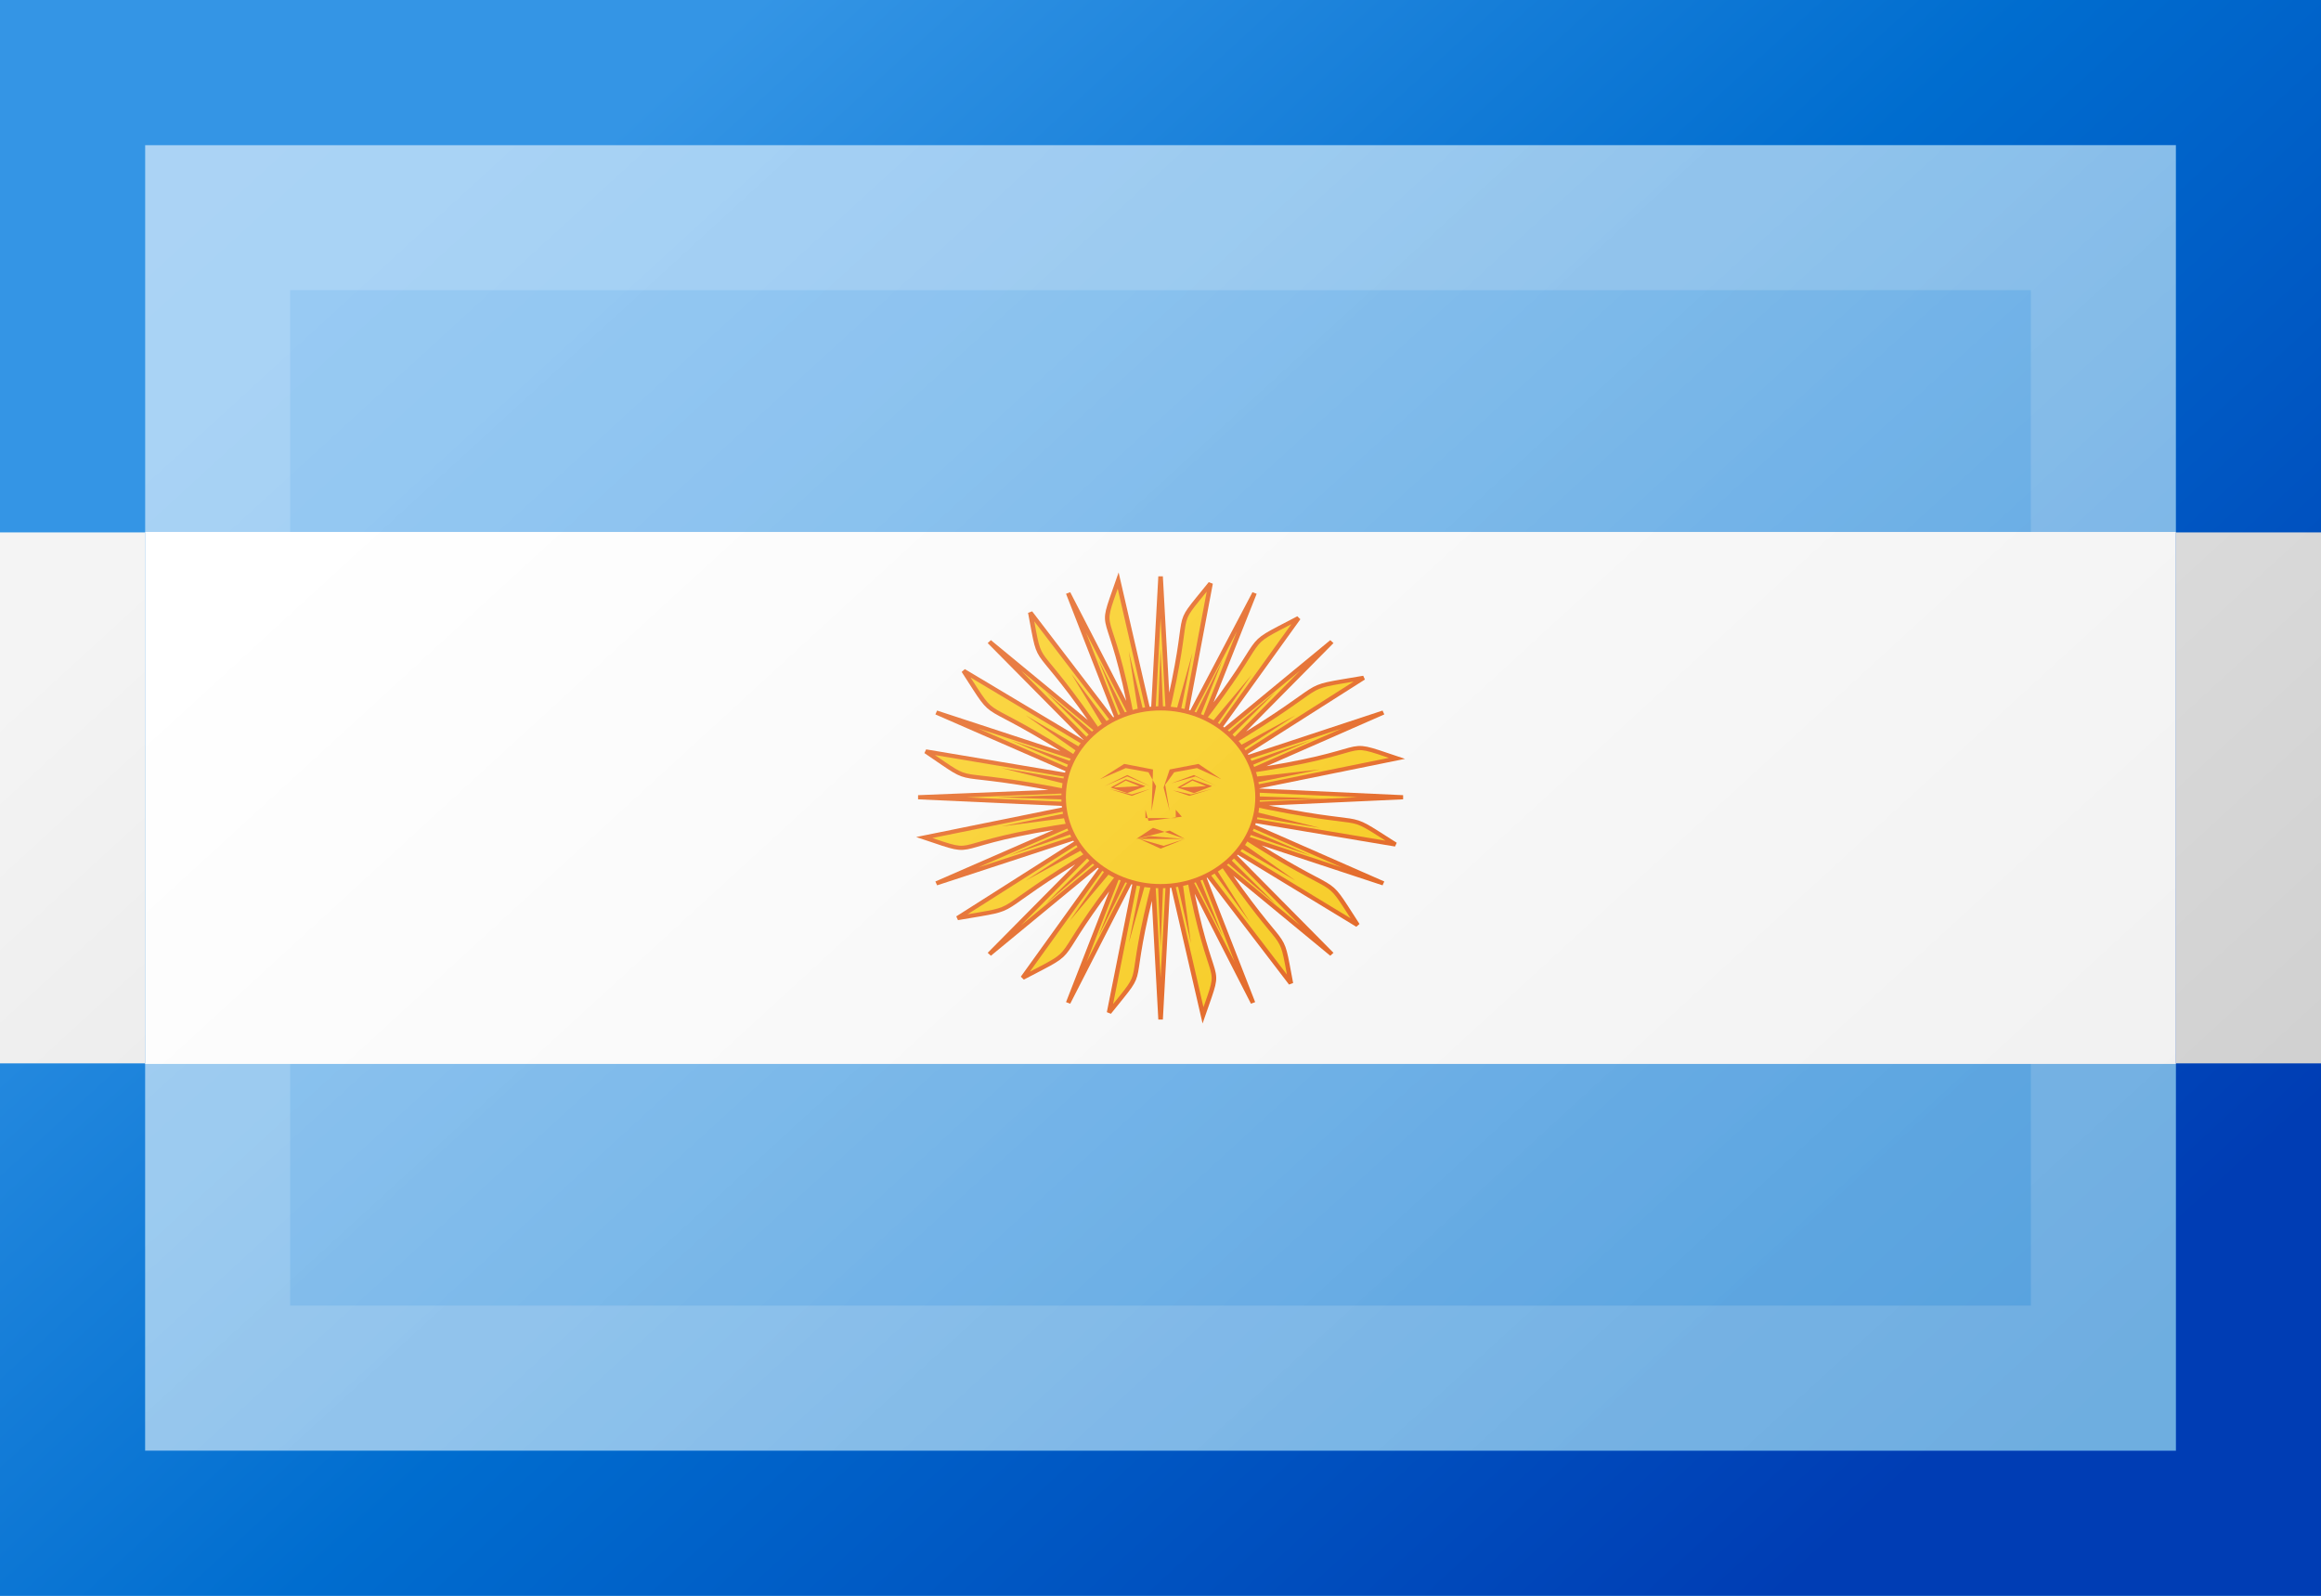
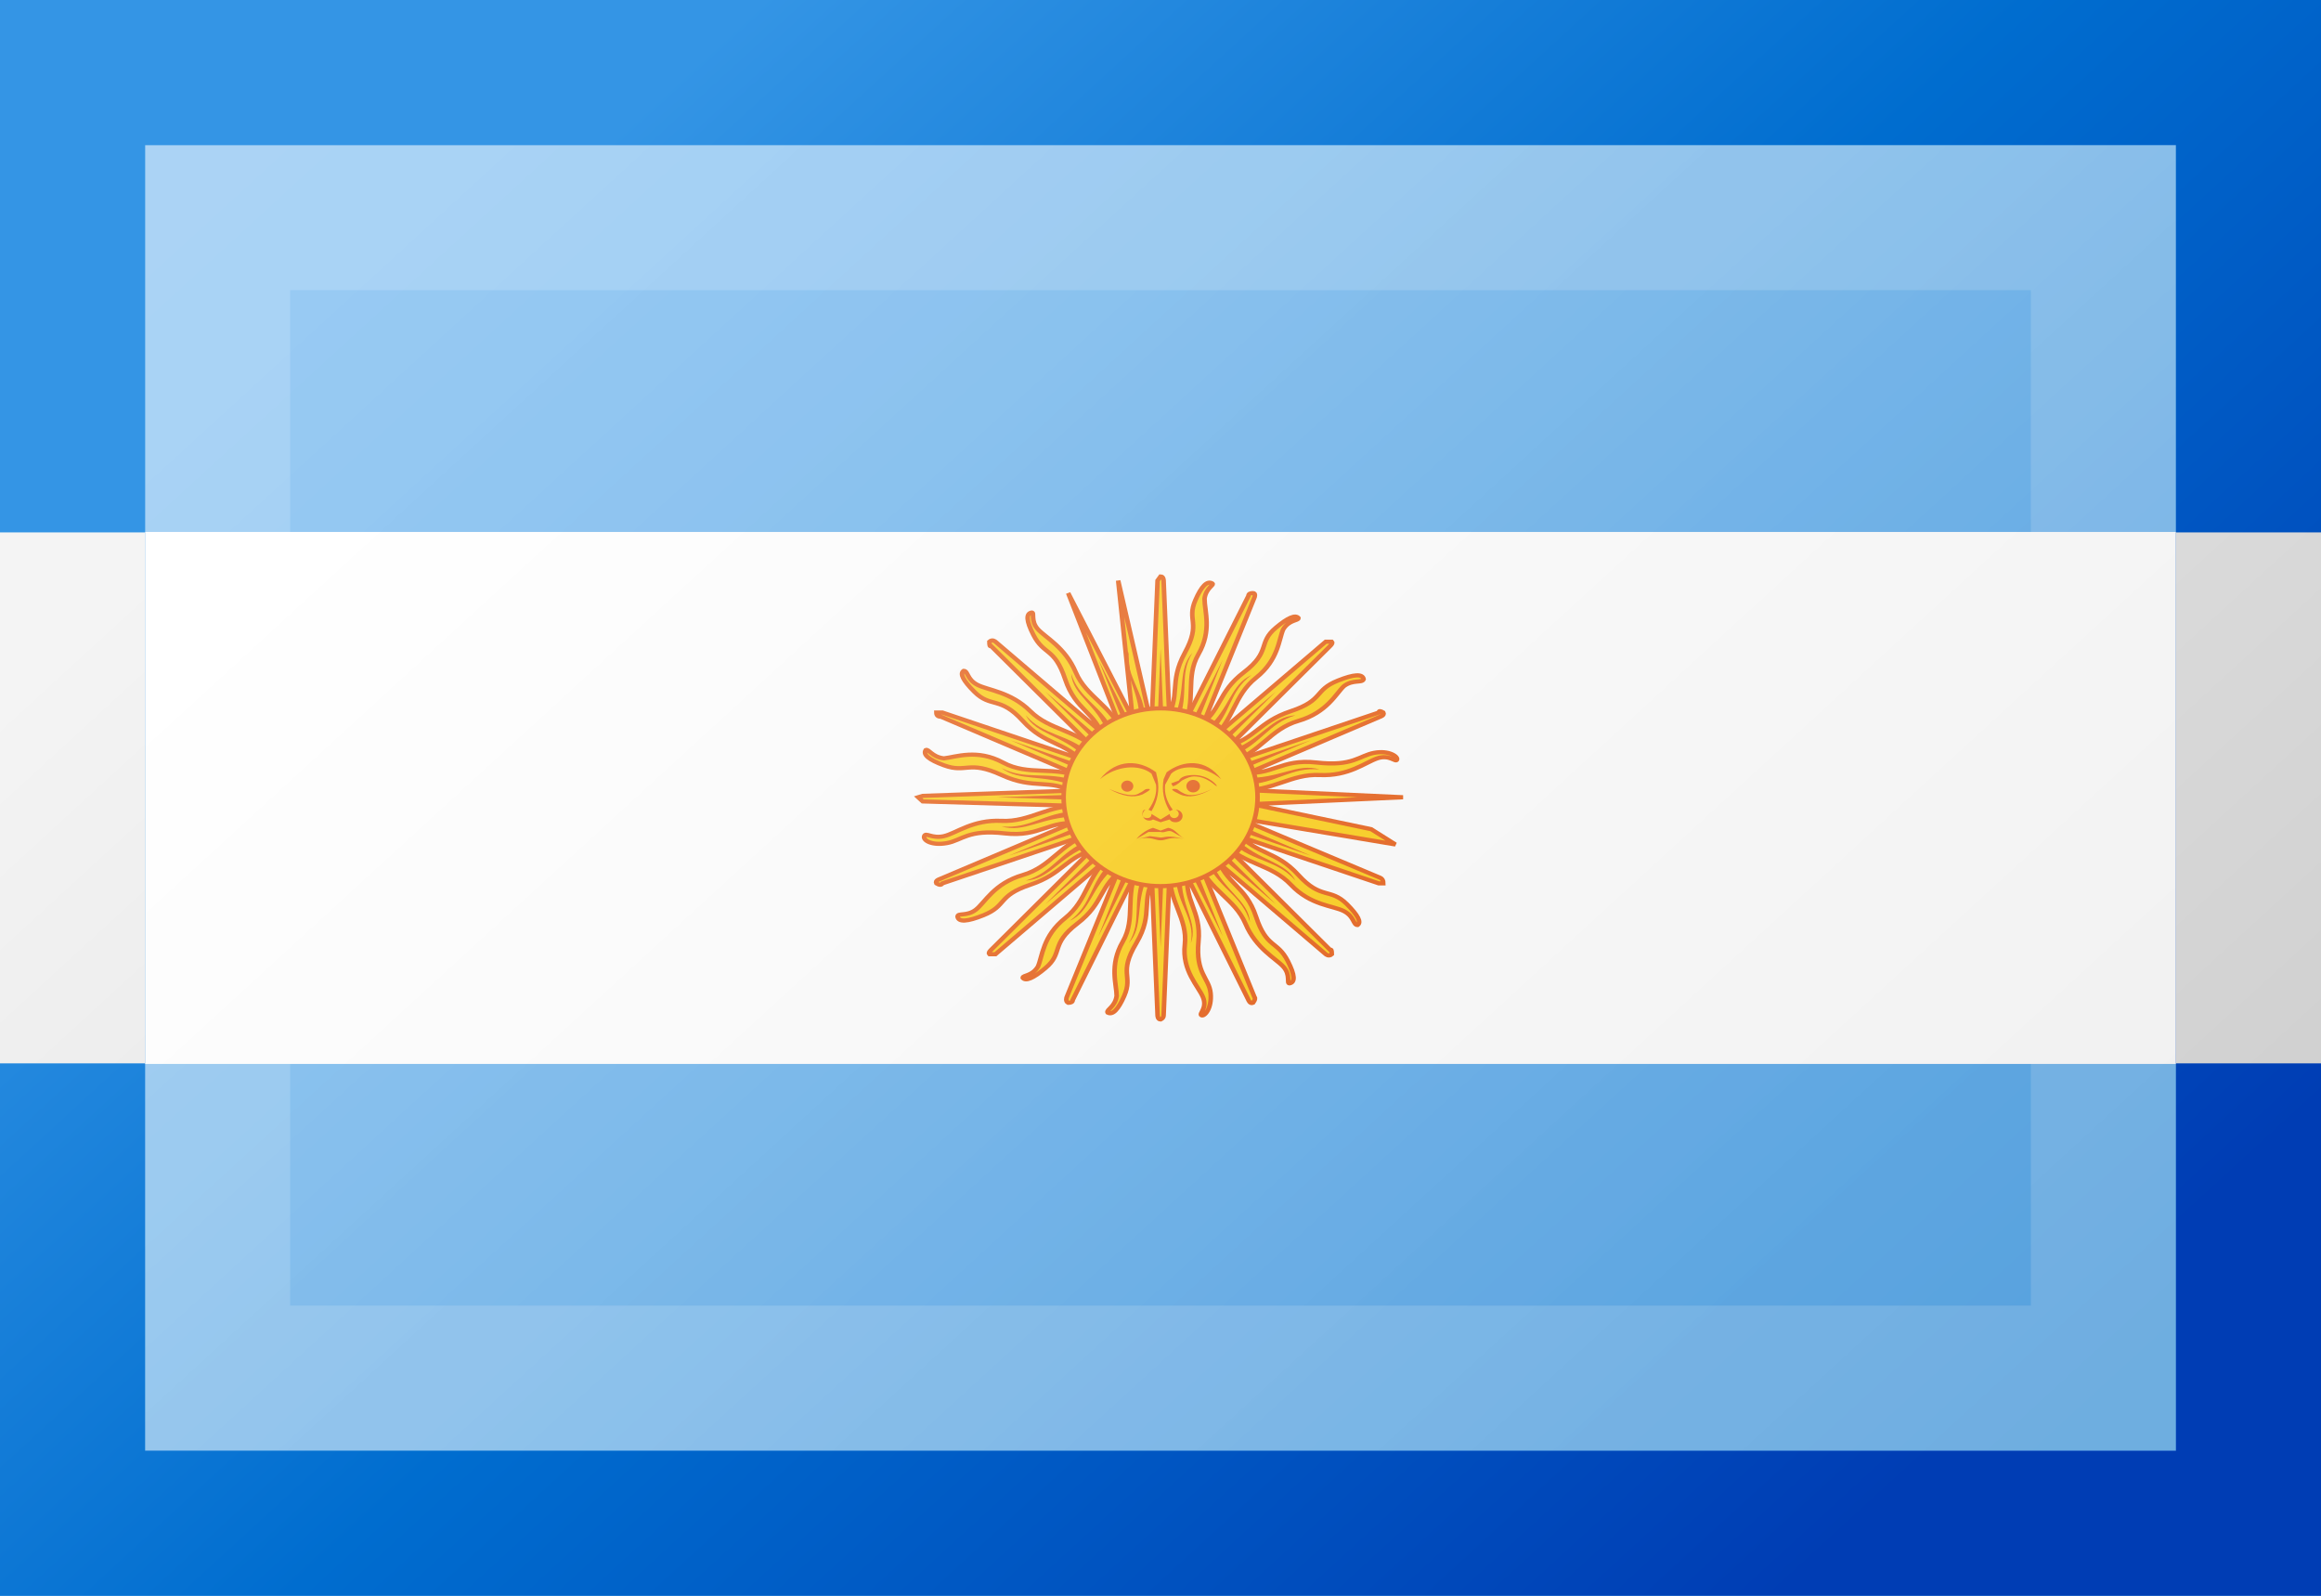
<svg xmlns="http://www.w3.org/2000/svg" xmlns:xlink="http://www.w3.org/1999/xlink" width="16" height="11" viewBox="0 0 16 11">
  <defs>
    <linearGradient id="far-gloss" gradientUnits="userSpaceOnUse" x1="1.352" y1="1.476" x2="11.384" y2="12.430">
      <stop offset="0.000" stop-color="#fff" stop-opacity="0.400" />
      <stop offset="0.308" stop-color="#fff" stop-opacity="0.314" />
      <stop offset="0.856" stop-color="#fff" stop-opacity="0.061" />
      <stop offset="1.000" stop-color="#fff" stop-opacity="0.021" />
    </linearGradient>
    <linearGradient id="far-shade" gradientUnits="userSpaceOnUse" x1="2.739" y1="2.991" x2="11.482" y2="12.537">
      <stop offset="0.000" stop-color="#000" stop-opacity="0.000" />
      <stop offset="1.000" stop-color="#000" stop-opacity="0.060" />
    </linearGradient>
    <linearGradient id="far-edge" x1="2.39" x2="11.08" y1="2.61" y2="12.09" gradientUnits="userSpaceOnUse">
      <stop offset="0" stop-color="#3495e5" />
      <stop offset=".46" stop-color="#006dcf" />
      <stop offset="1" stop-color="#003db4" />
    </linearGradient>
    <linearGradient id="far-edge1" x1="2.39" x2="11.08" y1="2.61" y2="12.09" gradientUnits="userSpaceOnUse">
      <stop offset="0" stop-color="#f4f4f4" />
      <stop offset=".46" stop-color="#e4e4e4" />
      <stop offset="1" stop-color="#d0d0d0" />
    </linearGradient>
    <clipPath id="far-clip">
      <rect width="16" height="11" />
    </clipPath>
  </defs>
  <g clip-path="url(#far-clip)">
    <g id="far-art">
      <g transform="scale(1.04447 0.95743)">
        <path fill="#58a9eb" d="M0 0h15.32v11.49H0z" />
        <path fill="#fff" d="M0 3.83h15.32v3.83H0z" />
        <g id="far-ar-c">
-           <path id="far-ar-a" fill="#fc0" stroke="#e75202" stroke-width=".03" d="M7.59 5.77L8.27 7.22L7.73 5.71M7.72 6.27L7.94 7.31C8.08 6.87 8 7.21 7.84 6.27" />
-           <path fill="#fc0" stroke="#e75202" stroke-width=".03" d="M7.58 5.74L7.66 7.34L7.74 5.74M7.51 6.25L7.32 7.29C7.6 6.91 7.41 7.21 7.63 6.3" />
-           <path fill="#fc0" stroke="#e75202" stroke-width=".03" d="M7.59 5.71L7.05 7.22L7.73 5.77M7.33 6.16L6.75 7.04C7.17 6.8 6.89 6.99 7.42 6.25" />
-           <path fill="#fc0" stroke="#e75202" stroke-width=".03" d="M7.6 5.69L6.53 6.87L7.72 5.8M7.2 6L6.32 6.61C6.8 6.52 6.47 6.61 7.24 6.11" />
-           <path id="far-ar-b" fill="#e75202" d="M7.76 6.31L7.86 6.79L7.8 6.31M7.62 5.76L8.07 6.74L7.7 5.73" />
-           <path fill="#e75202" d="M7.54 6.3L7.45 6.79L7.57 6.32M7.62 5.75L7.66 6.82L7.7 5.75" />
-           <path fill="#e75202" d="M7.33 6.21L7.06 6.63L7.36 6.24M7.62 5.73L7.25 6.74L7.7 5.76" />
-           <path fill="#e75202" d="M7.18 6.05L6.77 6.34L7.19 6.09M7.63 5.72L6.9 6.51L7.69 5.77" />
+           <path id="far-ar-a" fill="#fc0" stroke="#e75202" stroke-width=".03" d="m7.59 5.77.65 1.43s.01.03.03.02q.02-.03.01-.04l-.55-1.47m-.01.56c-.01.22.12.34.1.53s.09.3.12.38-.03.12-.01.13.07-.05.06-.16-.1-.14-.08-.37-.1-.29-.07-.51" />
+           <path fill="#fc0" stroke="#e75202" stroke-width=".03" d="m7.58 5.74.06 1.57s0 .03.02.03q.02-.01.02-.03l.06-1.57m-.23.51c-.09.2-.01.36-.1.53s-.04.31-.04.39c-.01.08-.07.1-.06.12q.05.03.11-.12c.06-.15-.04-.16.08-.38s.02-.31.13-.49" />
+           <path fill="#fc0" stroke="#e75202" stroke-width=".03" d="m7.59 5.71-.55 1.47s-.01.03.01.04q.03 0 .03-.02l.65-1.43m-.4.39c-.16.15-.15.32-.3.45s-.15.28-.18.35c-.04.07-.1.06-.1.08q.03.04.15-.07c.12-.11.03-.17.21-.32s.14-.27.31-.4" />
+           <path fill="#fc0" stroke="#e75202" stroke-width=".03" d="M7.6 5.69 6.54 6.84s-.02.02-.01.03h.04L7.72 5.8M7.2 6c-.2.07-.26.24-.45.3s-.25.2-.31.25-.12.02-.12.05q.01.06.17-.01c.16-.07.09-.14.31-.22s.23-.2.44-.26" />
+           <path id="far-ar-b" fill="#e75202" d="M7.76 6.31c.01.21.13.3.1.48.05-.15-.07-.27-.06-.48m-.18-.55.45.98-.37-1.01" />
+           <path fill="#e75202" d="M7.54 6.3c-.07.2 0 .33-.09.49.1-.12.04-.27.12-.47m.05-.57.04 1.07.04-1.07" />
+           <path fill="#e75202" d="M7.33 6.21c-.14.15-.12.3-.27.42.14-.07.14-.24.3-.39m.26-.51-.37 1.01.45-.98" />
+           <path fill="#e75202" d="M7.18 6.05c-.19.09-.23.23-.41.29.16-.01.22-.17.42-.25m.44-.37-.73.79.79-.74" />
        </g>
-         <path fill="#fc0" stroke="#e75202" stroke-width=".03" d="M7.63 5.67L6.18 6.36L7.69 5.82M7.14 5.8L6.1 6.03C6.51 6.18 6.18 6.08 7.13 5.93" />
-         <path fill="#fc0" stroke="#e75202" stroke-width=".03" d="M7.66 5.67L6.06 5.74L7.66 5.82M7.15 5.6L6.11 5.41C6.49 5.69 6.19 5.51 7.1 5.71" />
-         <path fill="#fc0" stroke="#e75202" stroke-width=".03" d="M7.69 5.67L6.18 5.13L7.63 5.82M7.25 5.41L6.36 4.83C6.61 5.25 6.41 4.97 7.16 5.5" />
-         <path fill="#fc0" stroke="#e75202" stroke-width=".03" d="M7.72 5.69L6.53 4.62L7.6 5.8M7.41 5.28L6.8 4.41C6.88 4.87 6.8 4.54 7.29 5.33" />
-         <path fill="#e75202" d="M7.1 5.84L6.61 5.95L7.1 5.88M7.64 5.71L6.66 6.16L7.67 5.78" />
-         <path fill="#e75202" d="M7.1 5.62L6.61 5.53L7.09 5.66M7.66 5.7L6.58 5.74L7.66 5.78" />
-         <path fill="#e75202" d="M7.19 5.42L6.77 5.15L7.16 5.45M7.67 5.71L6.67 5.33L7.64 5.78" />
-         <path fill="#e75202" d="M7.35 5.26L7.07 4.85L7.31 5.28M7.69 5.72L6.9 4.98L7.63 5.77" />
-         <path fill="#fc0" stroke="#e75202" stroke-width=".03" d="M7.73 5.71L7.05 4.27L7.59 5.78M7.6 5.22L7.38 4.18C7.24 4.62 7.32 4.28 7.48 5.22" />
-         <path fill="#fc0" stroke="#e75202" stroke-width=".03" d="M7.74 5.75L7.66 4.15L7.58 5.75M7.81 5.24L7.99 4.2C7.71 4.58 7.89 4.28 7.69 5.19" />
-         <path fill="#fc0" stroke="#e75202" stroke-width=".03" d="M7.73 5.78L8.28 4.27L7.58 5.72M7.99 5.33L8.57 4.45C8.15 4.69 8.43 4.5 7.9 5.24" />
-         <path fill="#fc0" stroke="#e75202" stroke-width=".03" d="M7.72 5.8L8.79 4.62L7.6 5.69M8.12 5.49L9 4.88C8.52 4.97 8.85 4.88 8.08 5.38" />
-         <path fill="#e75202" d="M7.56 5.18L7.45 4.69L7.52 5.18M7.7 5.73L7.25 4.75L7.62 5.76" />
-         <path fill="#e75202" d="M7.78 5.19L7.87 4.7L7.75 5.17M7.7 5.74L7.66 4.67L7.62 5.74" />
-         <path fill="#e75202" d="M7.99 5.28L8.26 4.86L7.96 5.25M7.7 5.76L8.07 4.75L7.62 5.73" />
-         <path fill="#e75202" d="M8.14 5.44L8.55 5.15L8.13 5.4M7.69 5.77L8.42 4.98L7.63 5.72" />
-         <path fill="#fc0" stroke="#e75202" stroke-width=".03" d="M7.69 5.82L9.13 5.13L7.63 5.67M8.18 5.69L9.22 5.46C8.81 5.31 9.14 5.41 8.19 5.56" />
-         <path fill="#fc0" stroke="#e75202" stroke-width=".03" d="M7.66 5.82L9.26 5.74L7.66 5.66M8.17 5.89L9.21 6.08C8.82 5.81 9.12 5.99 8.22 5.78" />
-         <path fill="#fc0" stroke="#e75202" stroke-width=".03" d="M7.63 5.82L9.13 6.36L7.69 5.67M8.07 6.07L8.96 6.66C8.71 6.24 8.91 6.52 8.16 5.99" />
-         <path fill="#fc0" stroke="#e75202" stroke-width=".03" d="M7.6 5.8L8.79 6.87L7.72 5.69M7.91 6.21L8.52 7.08C8.44 6.62 8.52 6.95 8.03 6.16" />
-         <path fill="#e75202" d="M8.22 5.65L8.71 5.54L8.22 5.6M7.68 5.78L8.65 5.33L7.65 5.71" />
-         <path fill="#e75202" d="M8.22 5.87L8.71 5.96L8.23 5.83M7.66 5.78L8.74 5.75L7.66 5.71" />
-         <path fill="#e75202" d="M8.13 6.07L8.55 6.34L8.16 6.04M7.64 5.78L8.65 6.16L7.68 5.71" />
-         <path fill="#e75202" d="M7.97 6.22L8.25 6.64L8 6.21M7.63 5.77L8.42 6.51L7.69 5.72" />
+         <path fill="#fc0" stroke="#e75202" stroke-width=".03" d="m7.63 5.67-1.43.66s-.03.01-.02.03q.03.02.04 0l1.47-.54m-.55-.02c-.22-.01-.34.12-.53.11s-.3.09-.38.11-.12-.03-.13 0 .05.07.15.05.14-.1.38-.07.29-.1.5-.07" />
+         <path fill="#fc0" stroke="#e75202" stroke-width=".03" d="m7.66 5.67-1.57.06-.03.01.03.03 1.57.05m-.51-.22c-.2-.09-.36-.01-.53-.11s-.31-.04-.39-.03c-.08-.01-.1-.07-.12-.06q-.03.05.12.11c.15.06.16-.04.38.07s.31.02.49.13" />
+         <path fill="#fc0" stroke="#e75202" stroke-width=".03" d="m7.69 5.67-1.47-.54h-.04q0 .03.03.03l1.42.66m-.38-.41c-.15-.16-.32-.15-.45-.29s-.28-.15-.35-.19-.06-.1-.09-.1q-.04.03.07.15c.11.12.17.03.32.21s.27.14.41.31" />
+         <path fill="#fc0" stroke="#e75202" stroke-width=".03" d="M7.72 5.69 6.57 4.62s-.02-.02-.04 0q0 .04.01.03L7.6 5.8m-.19-.52c-.07-.2-.24-.26-.31-.44s-.2-.25-.25-.31-.02-.12-.04-.12q-.06.01.01.16c.07.15.14.09.21.32s.2.23.26.44" />
+         <path fill="#e75202" d="M7.1 5.84c-.21.01-.3.13-.49.11.15.05.27-.07.49-.07m.54-.17-.98.45 1.01-.38" />
+         <path fill="#e75202" d="M7.1 5.62c-.2-.07-.33 0-.49-.09.12.1.27.04.48.13m.57.04-1.08.04 1.08.04" />
+         <path fill="#e75202" d="M7.19 5.42c-.15-.14-.3-.12-.42-.27.07.14.24.14.39.3m.51.26-1-.38.97.45" />
+         <path fill="#e75202" d="M7.35 5.26c-.09-.19-.23-.23-.28-.41.01.16.17.22.24.43m.38.44-.79-.74.73.79" />
+         <path fill="#fc0" stroke="#e75202" stroke-width=".03" d="M7.73 5.71l-.68-1.44.54 1.51m.01-.56-.22-1.04.1 1.04" />
+         <path fill="#fc0" stroke="#e75202" stroke-width=".03" d="m7.74 5.75-.06-1.57s0-.03-.02-.03l-.02.03-.06 1.57m.23-.51c.09-.2.01-.36.1-.53s.04-.31.04-.4c.01-.08.07-.1.05-.11q-.05-.03-.11.12c-.06.15.04.16-.07.38s-.02.31-.13.49" />
+         <path fill="#fc0" stroke="#e75202" stroke-width=".03" d="m7.73 5.78.55-1.48s.01-.03-.01-.03q-.03 0-.03.02l-.66 1.43m.41-.39c.16-.15.15-.32.3-.45s.15-.28.18-.35c.04-.07.1-.06.1-.08q-.03-.04-.15.07c-.12.11-.03.17-.21.32s-.14.27-.31.4" />
+         <path fill="#fc0" stroke="#e75202" stroke-width=".03" d="m7.72 5.8 1.06-1.15s.02-.02.01-.03h-.04L7.6 5.69m.52-.2c.2-.07.26-.24.45-.3s.25-.2.3-.25c.06-.05.12-.02.13-.05q-.01-.06-.17.01c-.16.07-.09.14-.31.22s-.23.2-.44.26" />
+         <path fill="#e75202" d="M7.56 5.18c-.01-.21-.13-.3-.11-.49-.05.15.07.27.07.49m.18.55-.45-.98.37 1.01" />
+         <path fill="#e75202" d="M7.78 5.19c.07-.2 0-.33.09-.49-.1.12-.04.27-.12.47m-.05.57-.04-1.07-.04 1.07" />
+         <path fill="#e75202" d="M7.99 5.28c.14-.15.12-.3.27-.42-.14.07-.14.24-.3.39m-.26.51.37-1.01-.45.98" />
+         <path fill="#e75202" d="M8.14 5.44c.19-.09.23-.23.41-.29-.16.01-.22.17-.42.25m-.44.37.73-.79-.79.74" />
+         <path fill="#fc0" stroke="#e75202" stroke-width=".03" d="m7.69 5.82 1.42-.66s.03-.01.02-.03q-.03-.02-.03 0l-1.47.54m.55.02c.22.01.34-.12.53-.11s.3-.09.38-.12.12.03.13.01-.05-.07-.15-.05-.14.1-.38.07-.29.1-.5.07" />
+         <path fill="#fc0" stroke="#e75202" stroke-width=".03" d="M7.66 5.82l1.6-.08-1.6-.08m.51.23 1.04.19-.16-.11-.83-.19" />
+         <path fill="#fc0" stroke="#e75202" stroke-width=".03" d="m7.63 5.82 1.47.54h.03q0-.03-.02-.04l-1.42-.65m.38.4c.15.16.32.15.45.3s.28.15.35.19.06.1.09.1q.04-.03-.07-.15c-.11-.12-.17-.03-.32-.21s-.27-.14-.41-.31" />
+         <path fill="#fc0" stroke="#e75202" stroke-width=".03" d="m7.6 5.8 1.15 1.07s.02.02.04 0q0-.04-.01-.03L7.72 5.69m.19.52c.07.2.24.26.31.44s.2.25.25.31.02.12.04.12q.06-.01-.01-.16c-.07-.15-.14-.09-.21-.32s-.2-.23-.26-.44" />
+         <path fill="#e75202" d="M8.22 5.65c.21-.01.3-.13.49-.11-.15-.05-.27.07-.49.06m-.54.18.97-.45-1 .38" />
+         <path fill="#e75202" d="M8.13 6.07c.15.14.3.12.42.27-.07-.14-.24-.14-.39-.3m-.52-.26 1.01.38-.97-.45" />
+         <path fill="#e75202" d="M7.97 6.22c.09.19.23.23.28.42-.01-.16-.17-.22-.25-.43m-.37-.44.79.74-.73-.79" />
        <path fill="#fc0" stroke="#e75202" stroke-width=".03" d="M7.02 5.74a.64.64 0 1 0 1.28 0 .64.64 0 1 0-1.28 0z" />
-         <path id="far-ar-h" fill="#e85003" d="M7.87 5.61L7.77 5.67L7.88 5.71L8 5.66L7.87 5.61zM7.87 5.62L7.96 5.66L7.79 5.67L7.87 5.62z" />
-         <path fill="#e75202" d="M7.88 5.58L7.73 5.64L7.89 5.59L8.03 5.66L7.88 5.58" />
-         <path fill="#e75202" d="M8.06 5.61L7.9 5.53L7.75 5.56L7.69 5.65L7.72 5.84L7.68 5.67L7.72 5.54L7.91 5.5L8.06 5.61" />
-         <path fill="#e75202" d="M0 0" />
-         <path fill="#e75202" d="M8 5.68L7.85 5.73L7.74 5.69L7.86 5.72L8 5.68M7.56 5.83L7.58 5.91L7.8 5.88L7.76 5.83L7.76 5.89L7.56 5.89L7.56 5.83M7.61 5.96L7.5 6.04L7.72 5.98L7.82 6.04L7.61 5.96z" />
-         <path fill="#e75202" d="M7.59 6.02L7.51 6.04L7.81 6.04L7.59 6.02z" />
-         <path fill="#e75202" d="M7.52 6.04L7.66 6.11L7.82 6.04L7.68 6.09L7.52 6.04" />
+         <path fill="#e75202" d="M7.88 5.58q-.08 0-.1.04l-.05.02.01.02q.02 0 .06-.04.05-.03.08-.03c.09 0 .14.07.15.07s-.05-.08-.15-.08" />
+         <path fill="#e75202" d="M8.06 5.61c-.11-.1-.26-.11-.33-.04l-.04.08q-.01.09.05.18l-.02.01q-.06-.11-.04-.23l.02-.05c.11-.09.26-.1.36.05" />
+         <path fill="#e75202" d="M7.83 5.66a.04.04 0 1 0 .09 0 .04.04 0 1 0-.09 0" />
+         <path fill="#e75202" d="M8 5.68q-.13.08-.21.04t-.04-.04c.03 0 .02.01.06.03q.06.04.19-.03m-.44.15a.04.04 0 1 0 .05.07l.05.02.06-.02q.01.02.04.02a.04.04 0 0 0 0-.09q.02.01.02.03a.03.03 0 0 1-.06 0l-.06.04-.06-.04q0 .03-.03.03t-.03-.03.02-.03m.05.13q-.06.02-.11.08l.08-.05h.08c.03.01.05-.02.08 0l.08.05c-.05-.03-.06-.07-.11-.08l-.05.02z" />
+         <path fill="#e75202" d="m7.59 6.02-.08.02c.09-.02.11.01.15.01s.06-.03.15-.01c-.1-.03-.12-.01-.15-.01z" />
        <path fill="#e75202" d="M7.75 6.2a.09.09 0 0 0-.18 0 .09.09 0 0 1 .18 0" />
-         <path id="far-ar-e" fill="#e75202" d="M7.26 5.61L7.43 5.53L7.58 5.56L7.63 5.66L7.6 5.84L7.61 5.54L7.42 5.5L7.26 5.61" />
-         <path id="far-ar-d" fill="#e75202" d="M7.44 5.58L7.59 5.66L7.44 5.59L7.29 5.66L7.44 5.58" />
-         <path fill="#e85003" d="M7.43 5.61L7.33 5.67L7.44 5.71L7.56 5.66L7.43 5.61zM7.43 5.62L7.52 5.66L7.35 5.67L7.43 5.62z" />
-         <path id="far-ar-f" fill="#e75202" d="M0 0" />
-         <path id="far-ar-g" fill="#e75202" d="M7.32 5.68L7.47 5.73L7.59 5.68L7.47 5.72L7.32 5.68" />
+         <path id="far-ar-e" fill="#e75202" d="M7.26 5.61c.11-.1.26-.11.34-.04l.03.08q.01.09-.05.18l.02.01q.06-.11.04-.23l-.01-.05c-.11-.09-.26-.1-.37.05" />
+         <path id="far-ar-f" fill="#e75202" d="M7.4 5.66a.04.04 0 1 0 .08 0 .04.04 0 1 0-.08 0" />
+         <path id="far-ar-g" fill="#e75202" d="M7.32 5.68q.13.08.22.04.07-.04.04-.04c-.03 0-.02.01-.06.03q-.05.04-.2-.03" />
      </g>
    </g>
    <use xlink:href="#far-art" />
    <use xlink:href="#far-art" />
    <rect x="1" y="1" width="14" height="9" fill="url(#far-gloss)" />
    <path d="M1 1h14v9H1zM2 2v7h12V2z" fill="#fff" fill-opacity="0.164" fill-rule="evenodd" />
    <rect x="1" y="1" width="14" height="9" fill="url(#far-shade)" />
    <path fill="url(#far-edge)" d="M0 0h16v1H0zm16 10v1H0v-1zM1 1v9H0V1zm15 0v9h-1V1z" />
    <path fill="url(#far-edge1)" d="M0 3.67h1v3.66H0zm15 0h1v3.66h-1z" />
  </g>
</svg>
